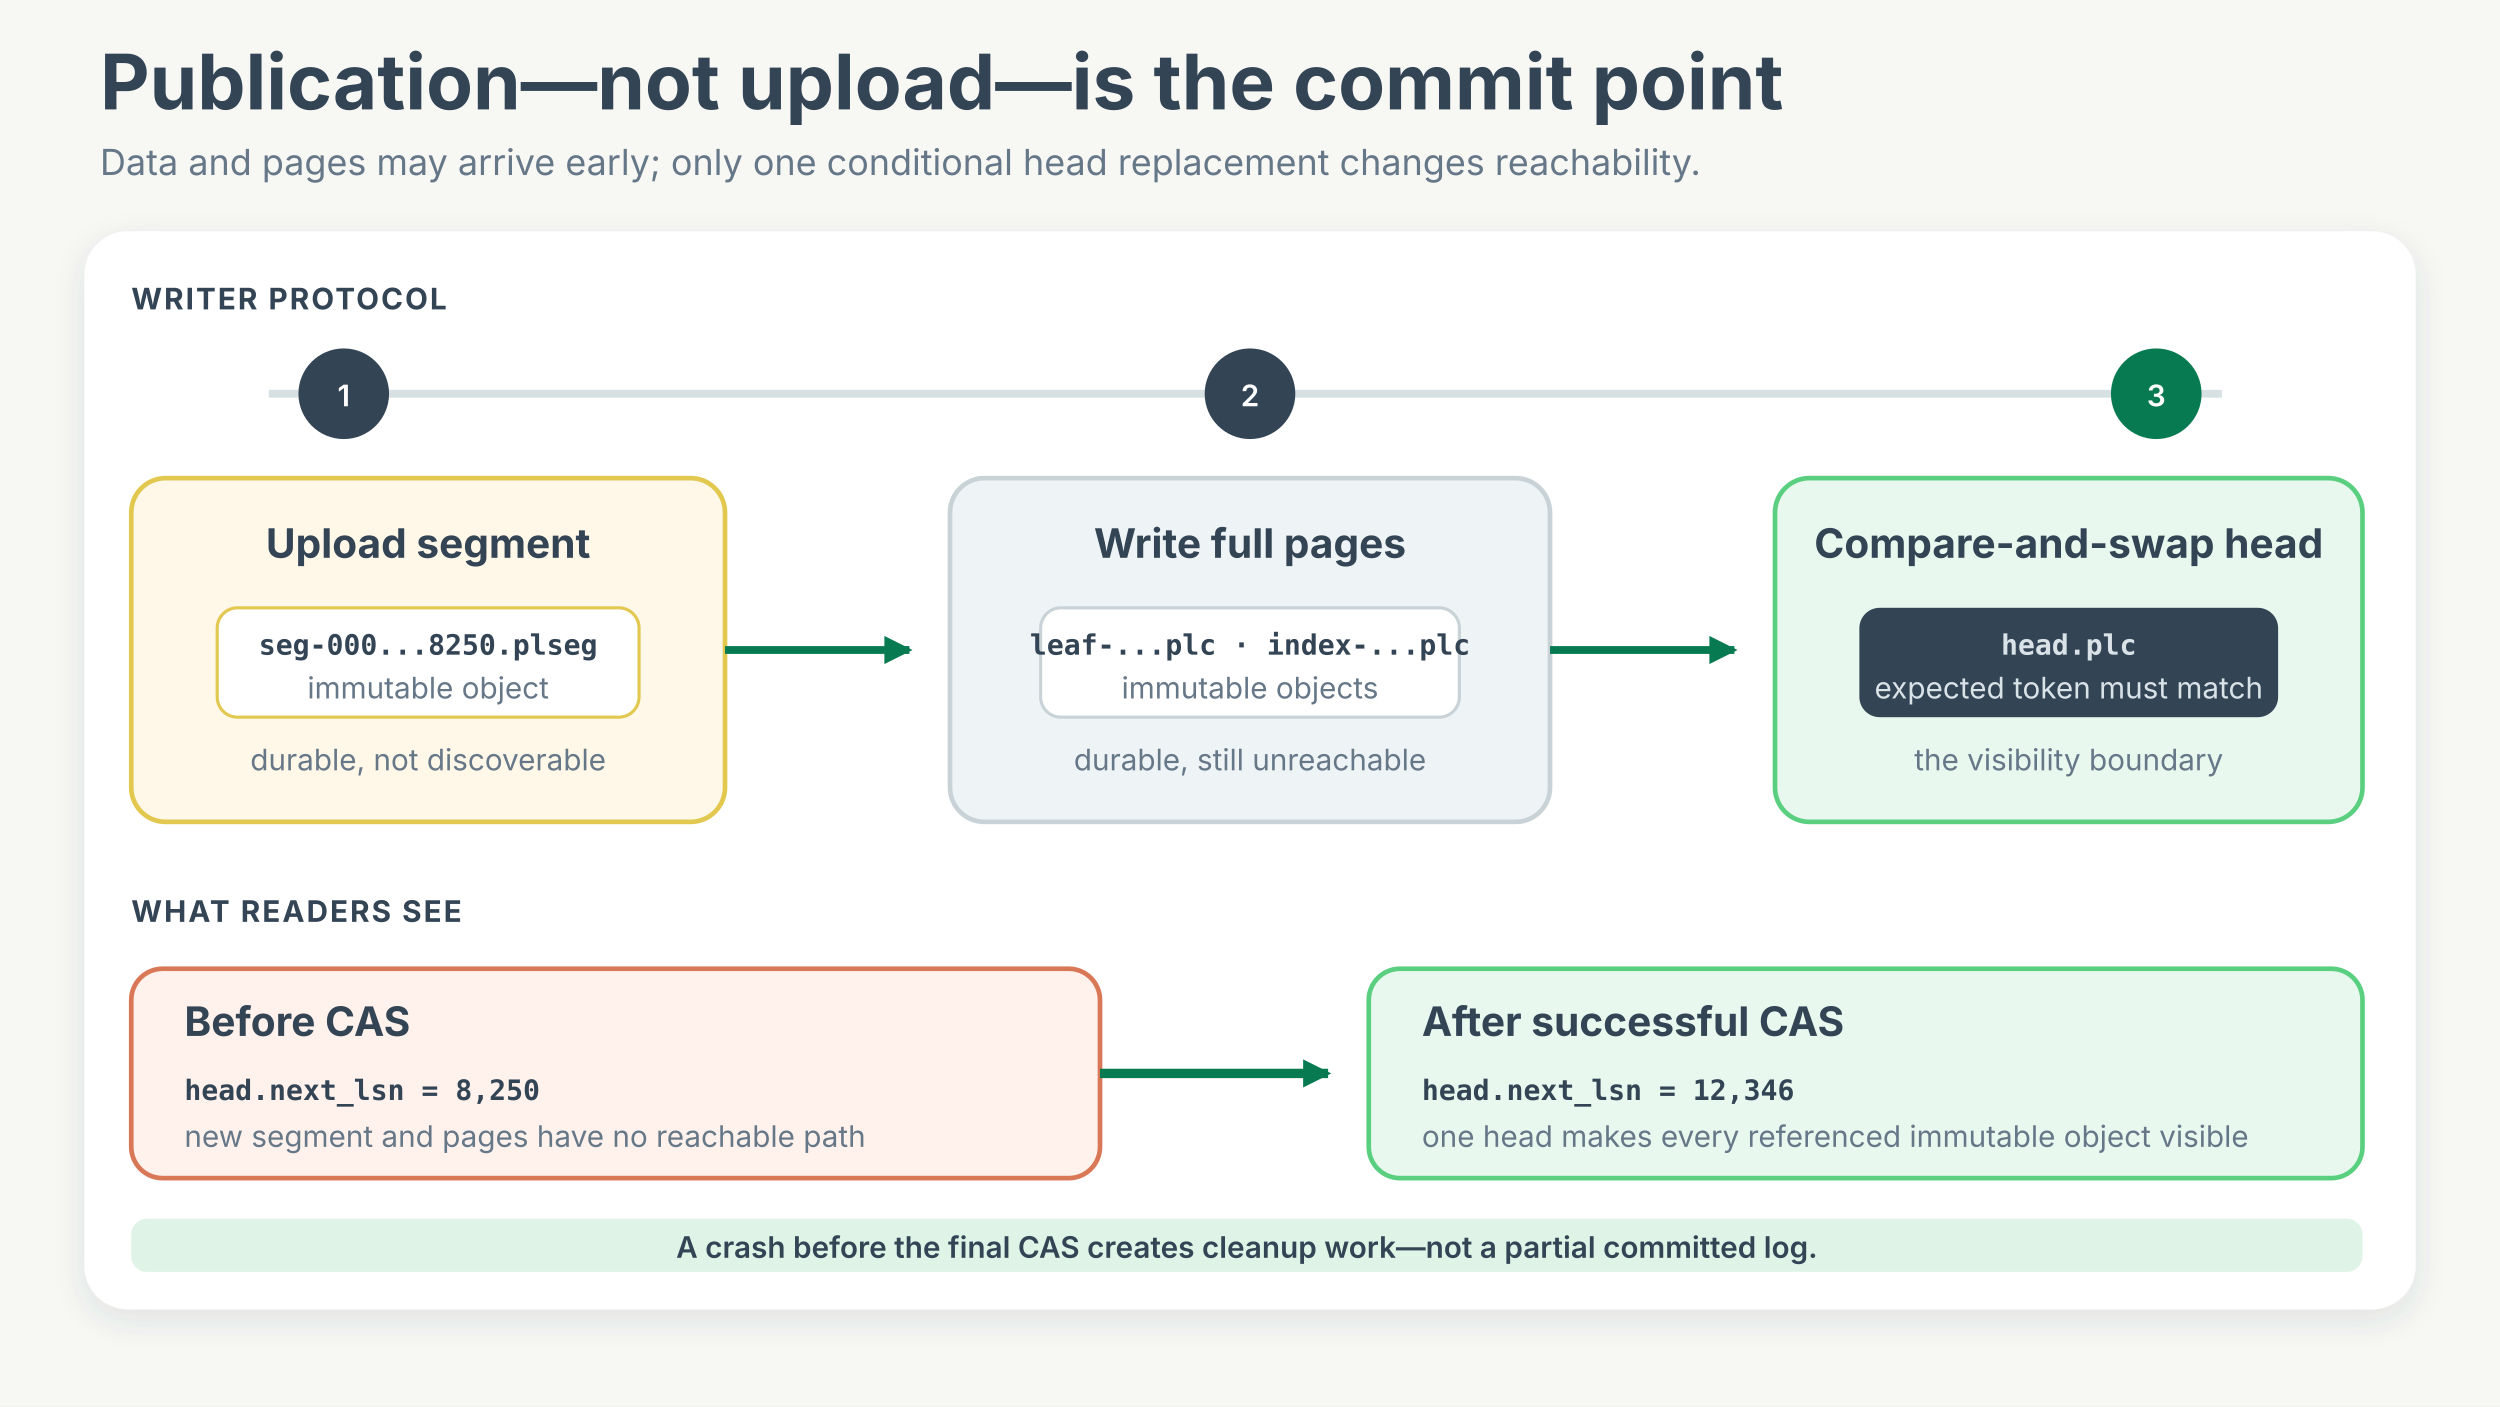
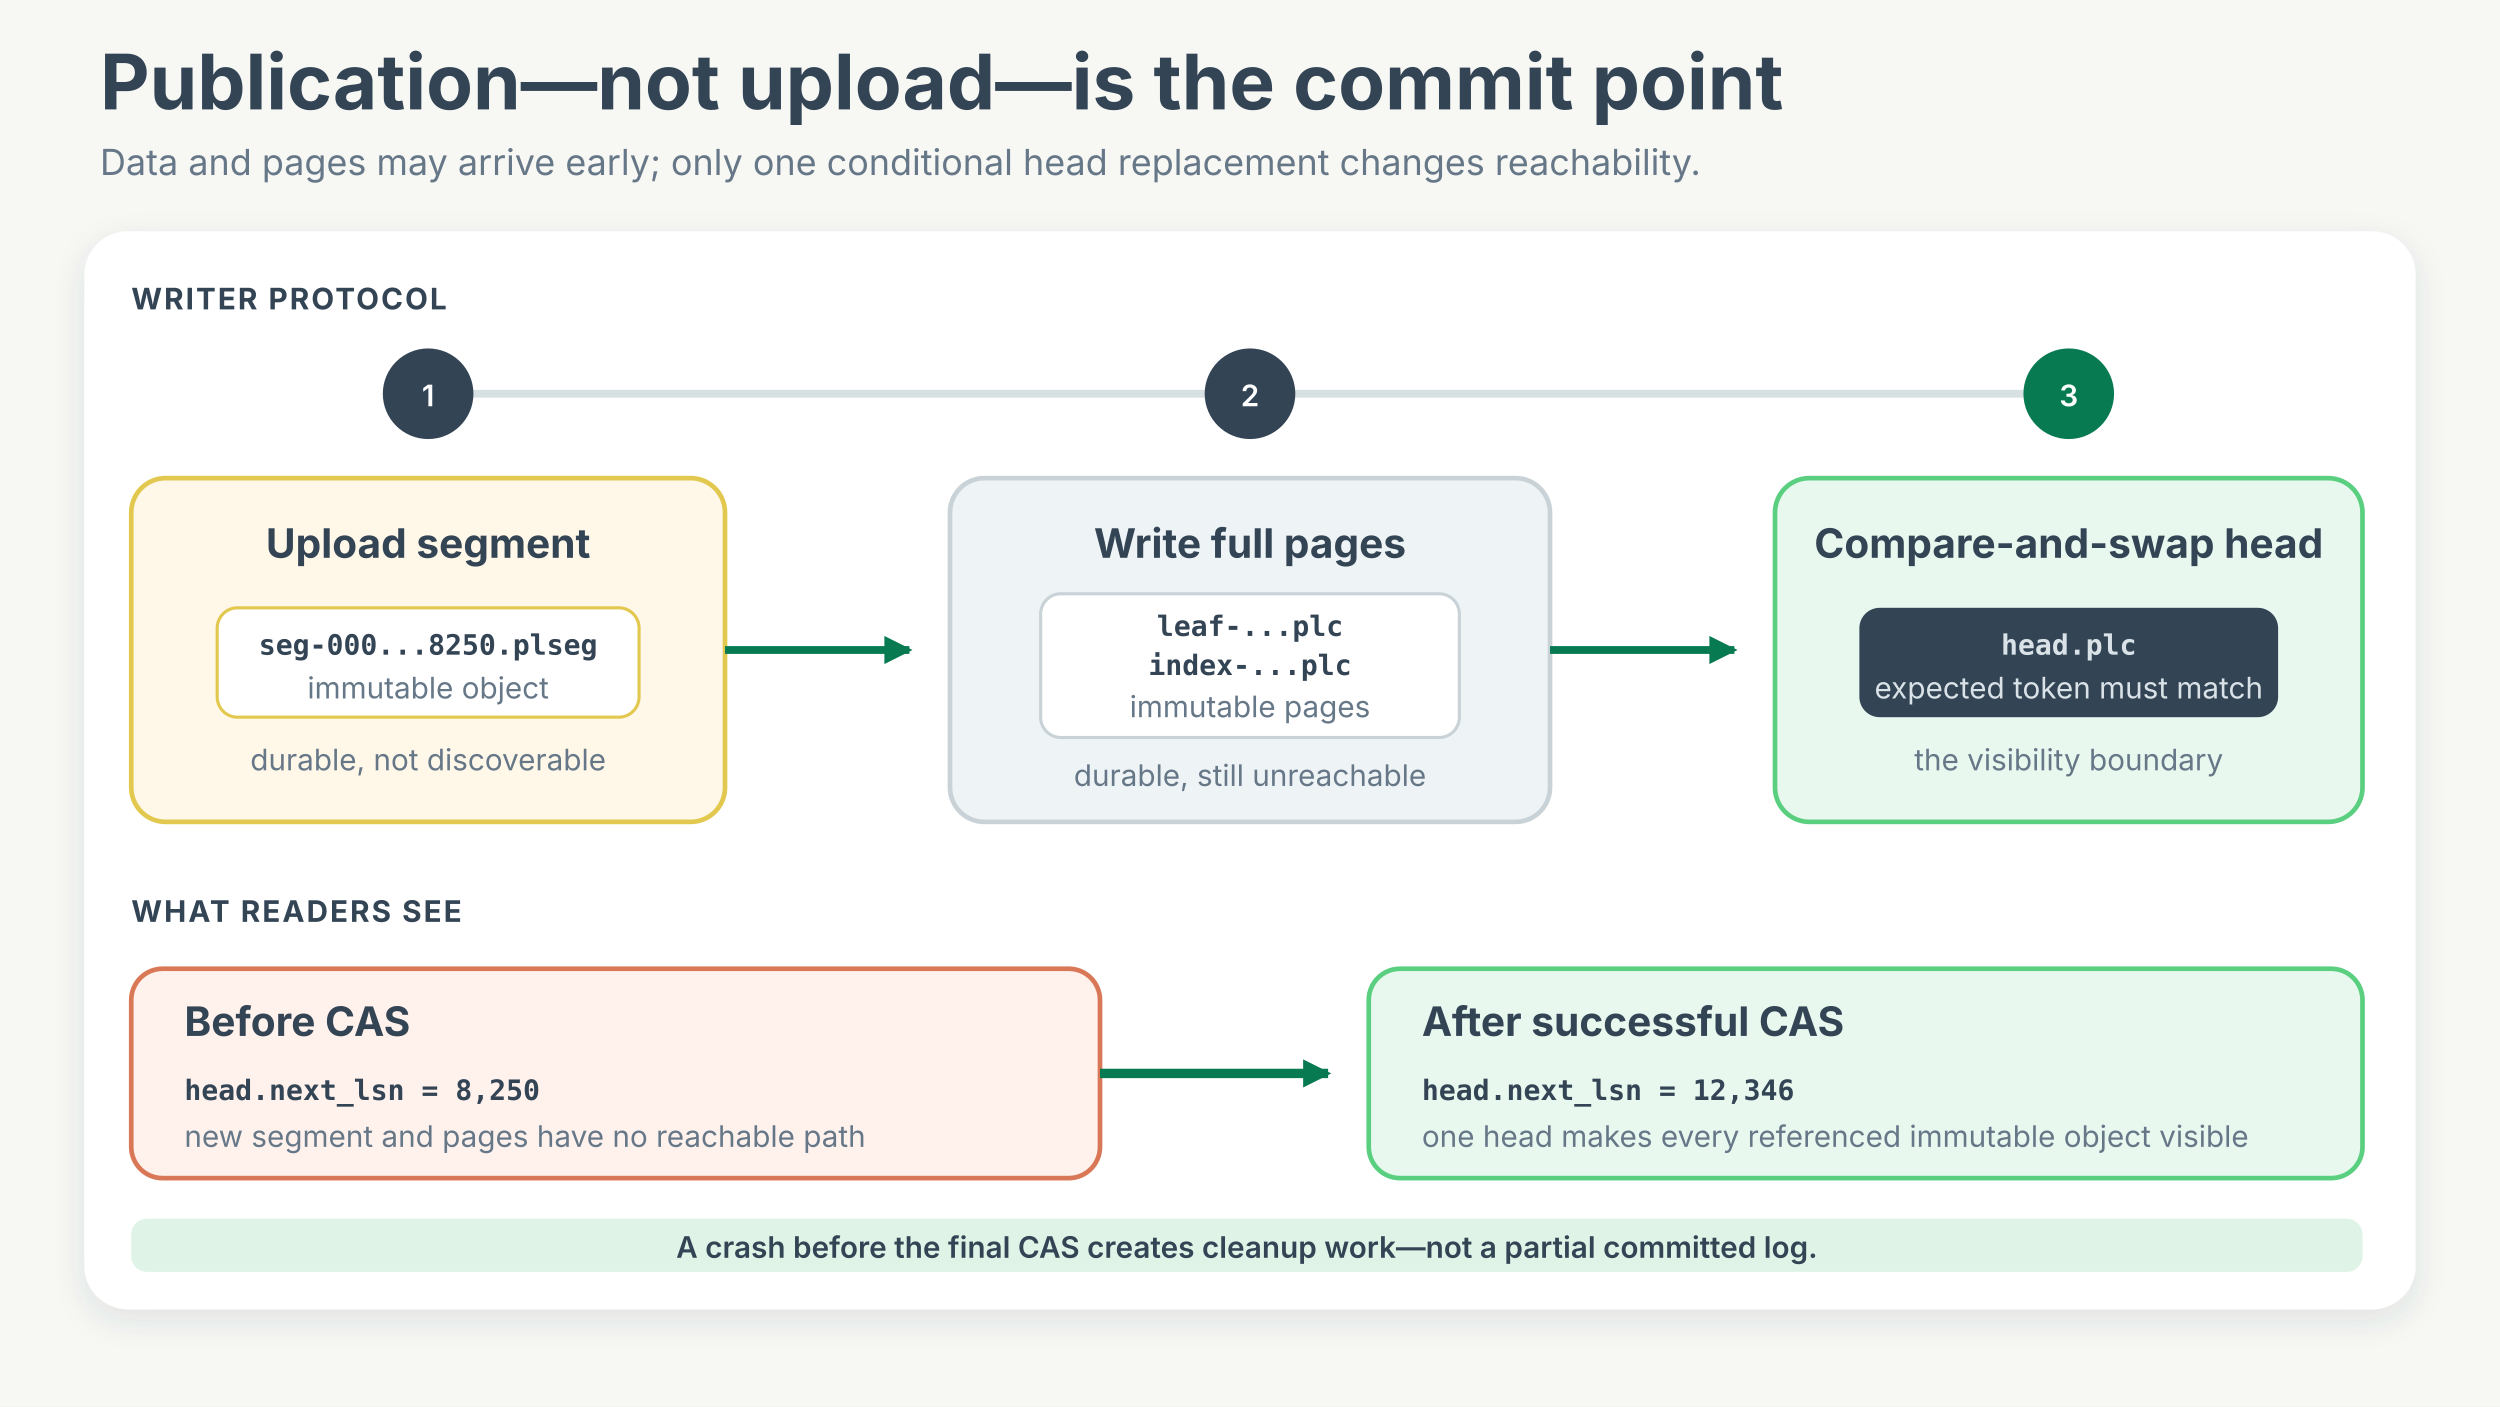
<svg xmlns="http://www.w3.org/2000/svg" width="1600" height="900" viewBox="0 0 1600 900" role="img" aria-labelledby="title desc">
  <defs>
    <filter id="shadow" x="-10%" y="-10%" width="120%" height="130%">
      <feDropShadow dx="0" dy="7" stdDeviation="10" flood-color="#334455" flood-opacity="0.12" />
    </filter>
    <marker id="arrow" markerWidth="18" markerHeight="18" refX="16" refY="9" orient="auto" markerUnits="userSpaceOnUse">
      <path d="M0 0 18 9 0 18Z" fill="#087a51" />
    </marker>
    <style>.title{font:700 49px Inter,ui-sans-serif,system-ui,sans-serif;fill:#334455}.subtitle{font:400 23px Inter,ui-sans-serif,system-ui,sans-serif;fill:#667788}.eye{font:700 19px Inter,ui-sans-serif,system-ui,sans-serif;letter-spacing:1.3px;fill:#334455}.label{font:700 26px Inter,ui-sans-serif,system-ui,sans-serif;fill:#334455}.meta{font:400 19px Inter,ui-sans-serif,system-ui,sans-serif;fill:#667788}.mono{font:600 18px ui-monospace,SFMono-Regular,Menlo,monospace;fill:#334455}.small{font:600 19px Inter,ui-sans-serif,system-ui,sans-serif;fill:#334455}.white{fill:#fff}.pale{fill:#d9e2e7}</style>
  </defs>
  <rect width="1600" height="900" fill="#f7f7f4" />
  <text x="64" y="70" class="title">Publication—not upload—is the commit point</text>
  <text x="64" y="112" class="subtitle">Data and pages may arrive early; only one conditional head replacement changes reachability.</text>
  <rect x="54" y="148" width="1492" height="690" rx="28" fill="#fff" filter="url(#shadow)" />
  <text x="84" y="198" class="eye">WRITER PROTOCOL</text>
-   <line x1="172" y1="252" x2="1422" y2="252" stroke="#d7e0e3" stroke-width="5" />
-   <circle cx="220" cy="252" r="29" fill="#334455" />
-   <text x="220" y="260" class="small white" text-anchor="middle">1</text>
+   <line x1="274" y1="252" x2="1324" y2="252" stroke="#d7e0e3" stroke-width="5" />
+   <circle cx="274" cy="252" r="29" fill="#334455" />
+   <text x="274" y="260" class="small white" text-anchor="middle">1</text>
  <circle cx="800" cy="252" r="29" fill="#334455" />
  <text x="800" y="260" class="small white" text-anchor="middle">2</text>
-   <circle cx="1380" cy="252" r="29" fill="#087a51" />
-   <text x="1380" y="260" class="small white" text-anchor="middle">3</text>
+   <circle cx="1324" cy="252" r="29" fill="#087a51" />
+   <text x="1324" y="260" class="small white" text-anchor="middle">3</text>
  <rect x="84" y="306" width="380" height="220" rx="22" fill="#fff7e8" stroke="#e2c84e" stroke-width="3" />
  <text x="274" y="357" class="label" text-anchor="middle">Upload segment</text>
  <rect x="139" y="389" width="270" height="70" rx="13" fill="#fff" stroke="#e2c84e" stroke-width="2" />
  <text x="274" y="419" class="mono" text-anchor="middle">seg-000...8250.plseg</text>
  <text x="274" y="447" class="meta" text-anchor="middle">immutable object</text>
  <text x="274" y="493" class="meta" text-anchor="middle">durable, not discoverable</text>
  <path d="M464 416H582" fill="none" stroke="#087a51" stroke-width="5" marker-end="url(#arrow)" />
  <rect x="608" y="306" width="384" height="220" rx="22" fill="#eef3f5" stroke="#c8d2d7" stroke-width="3" />
  <text x="800" y="357" class="label" text-anchor="middle">Write full pages</text>
-   <rect x="666" y="389" width="268" height="70" rx="13" fill="#fff" stroke="#c8d2d7" stroke-width="2" />
-   <text x="800" y="419" class="mono" text-anchor="middle">leaf-...plc · index-...plc</text>
-   <text x="800" y="447" class="meta" text-anchor="middle">immutable objects</text>
-   <text x="800" y="493" class="meta" text-anchor="middle">durable, still unreachable</text>
+   <rect x="666" y="380" width="268" height="92" rx="13" fill="#fff" stroke="#c8d2d7" stroke-width="2" />
+   <text x="800" y="407" class="mono" text-anchor="middle">leaf-...plc</text>
+   <text x="800" y="432" class="mono" text-anchor="middle">index-...plc</text>
+   <text x="800" y="459" class="meta" text-anchor="middle">immutable pages</text>
+   <text x="800" y="503" class="meta" text-anchor="middle">durable, still unreachable</text>
  <path d="M992 416H1110" fill="none" stroke="#087a51" stroke-width="5" marker-end="url(#arrow)" />
  <rect x="1136" y="306" width="376" height="220" rx="22" fill="#e9f8ef" stroke="#5bcf80" stroke-width="3" />
  <text x="1324" y="357" class="label" text-anchor="middle">Compare-and-swap head</text>
  <rect x="1190" y="389" width="268" height="70" rx="13" fill="#334455" />
  <text x="1324" y="419" class="mono pale" text-anchor="middle">head.plc</text>
  <text x="1324" y="447" class="meta pale" text-anchor="middle">expected token must match</text>
  <text x="1324" y="493" class="meta" text-anchor="middle">the visibility boundary</text>
  <text x="84" y="590" class="eye">WHAT READERS SEE</text>
  <rect x="84" y="620" width="620" height="134" rx="20" fill="#fff2ed" stroke="#d97857" stroke-width="3" />
  <text x="118" y="663" class="label">Before CAS</text>
  <text x="118" y="704" class="mono">head.next_lsn = 8,250</text>
  <text x="118" y="734" class="meta">new segment and pages have no reachable path</text>
  <path d="M704 687H850" fill="none" stroke="#087a51" stroke-width="6" marker-end="url(#arrow)" />
  <rect x="876" y="620" width="636" height="134" rx="20" fill="#e9f8ef" stroke="#5bcf80" stroke-width="3" />
  <text x="910" y="663" class="label">After successful CAS</text>
  <text x="910" y="704" class="mono">head.next_lsn = 12,346</text>
  <text x="910" y="734" class="meta">one head makes every referenced immutable object visible</text>
  <rect x="84" y="780" width="1428" height="34" rx="10" fill="#dff3e7" />
  <text x="798" y="805" class="small" text-anchor="middle">A crash before the final CAS creates cleanup work—not a partial committed log.</text>
</svg>
